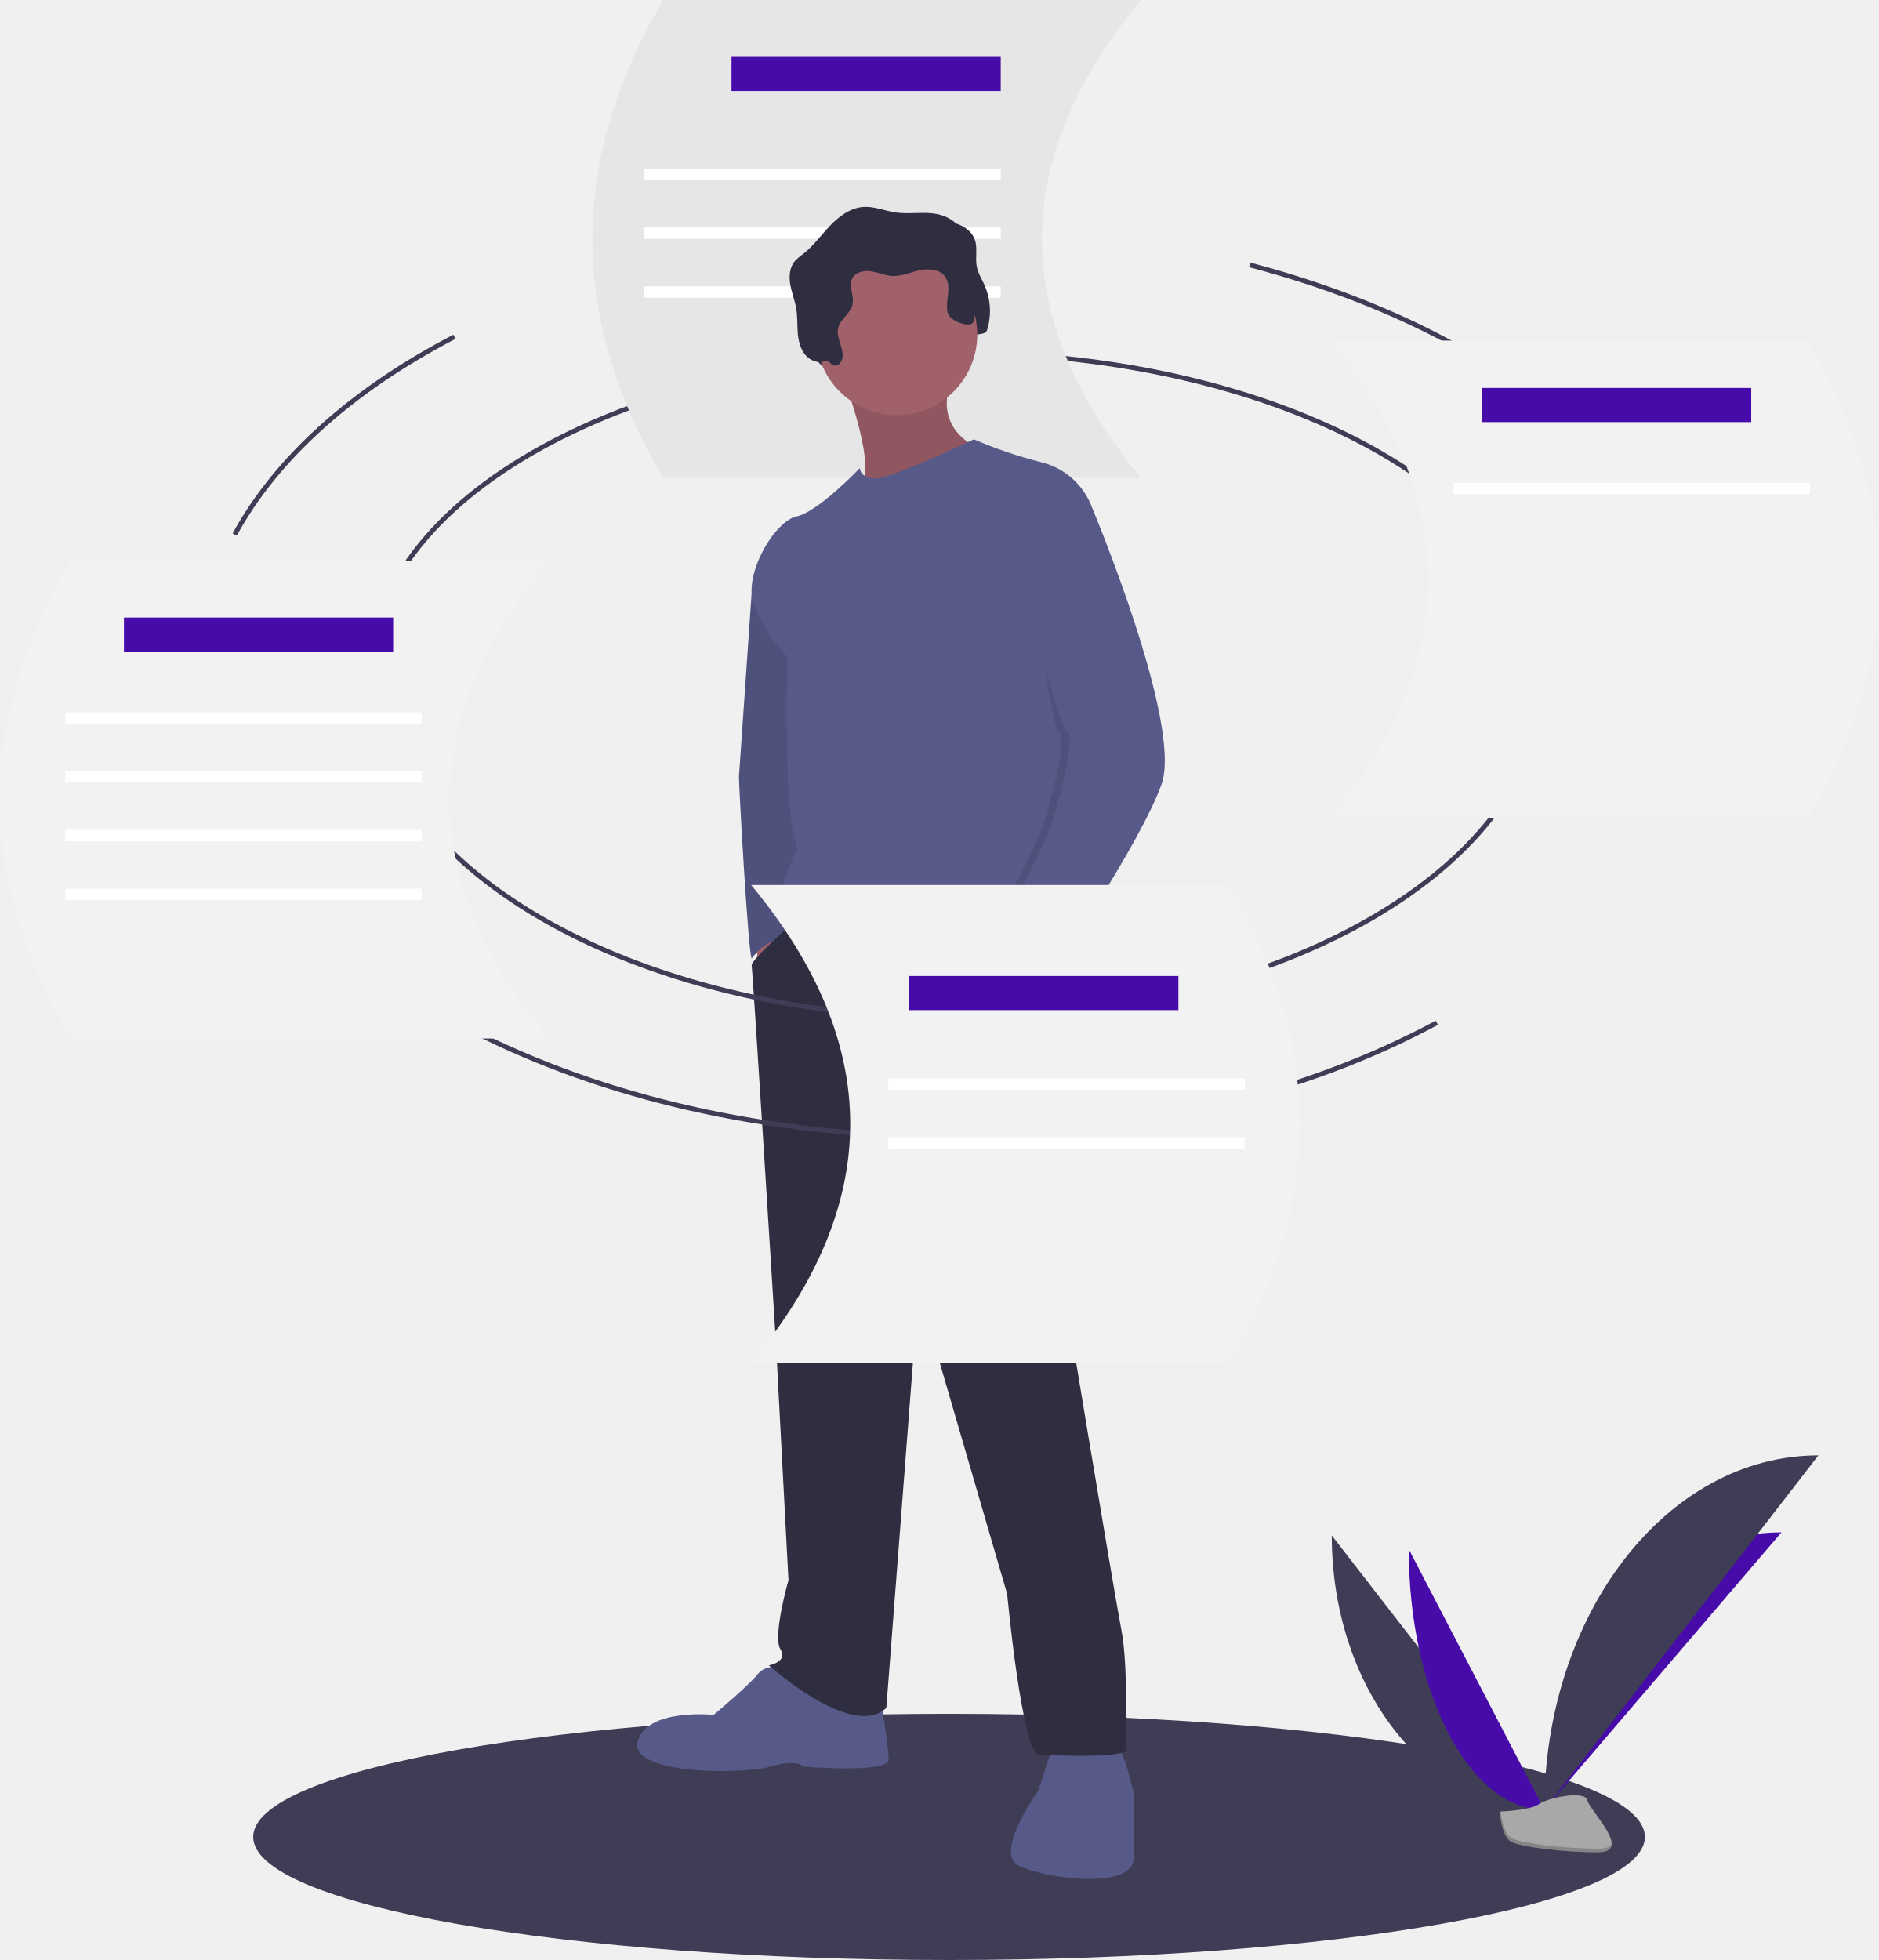
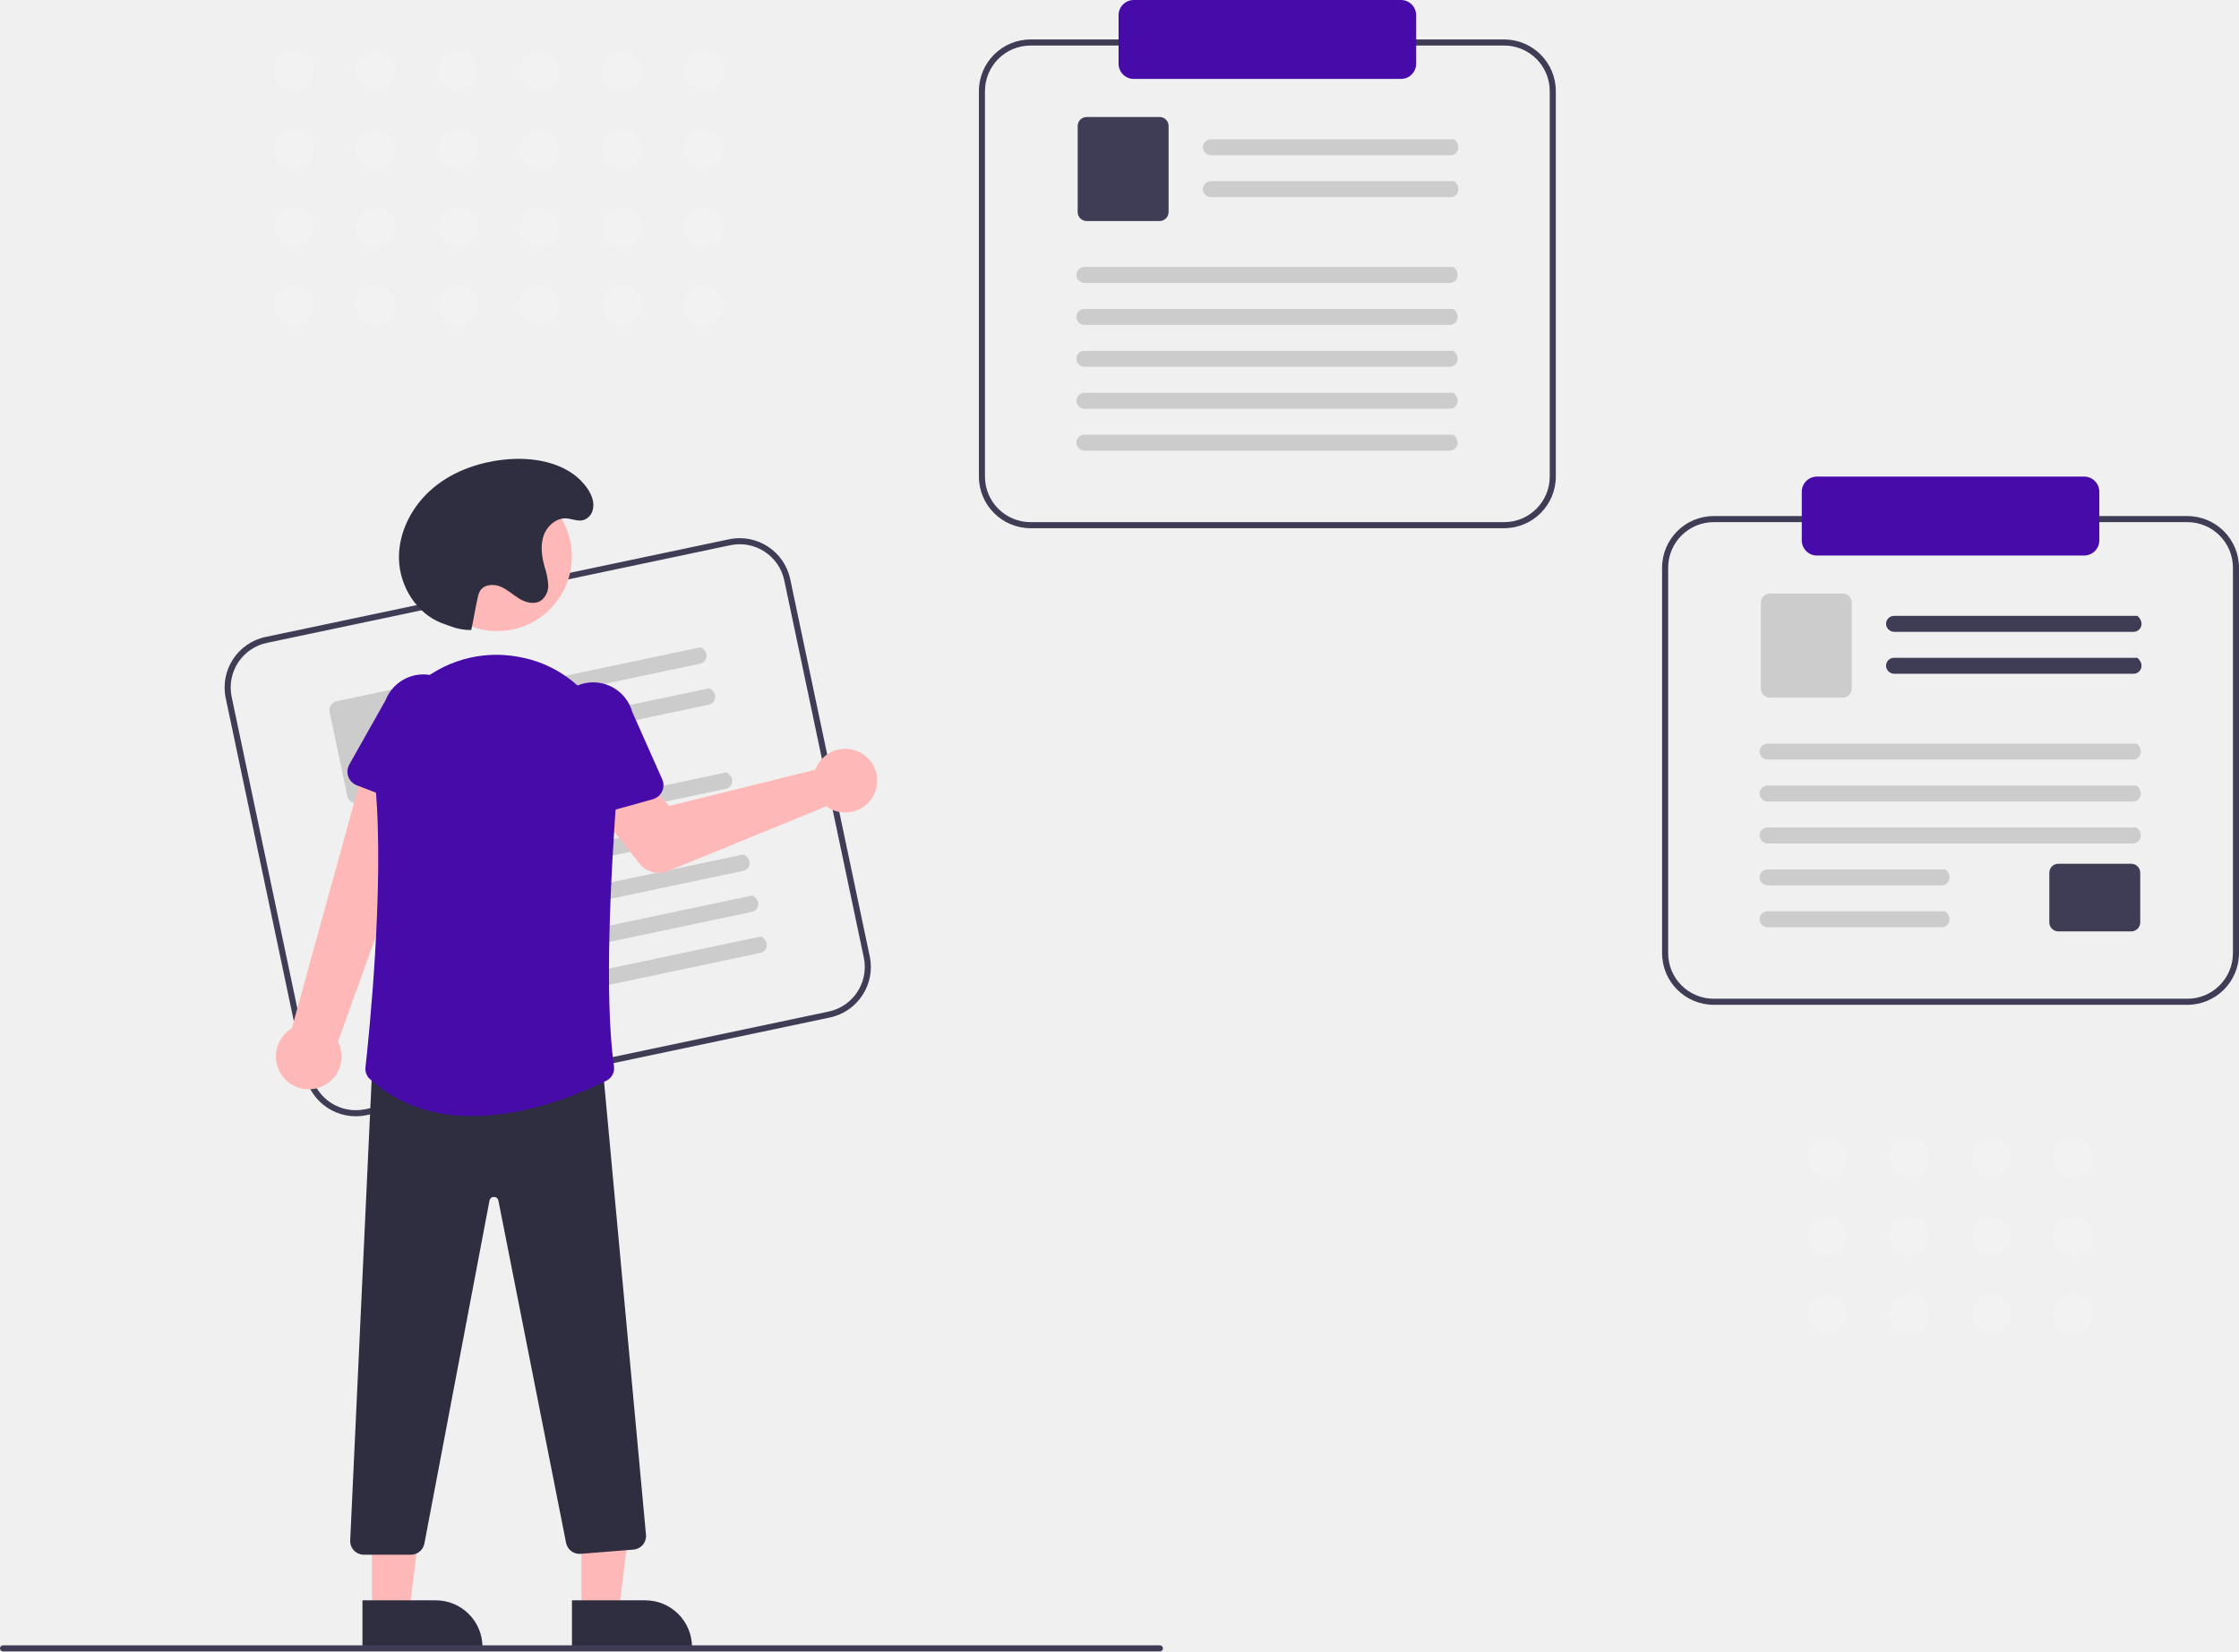
- <svg xmlns="http://www.w3.org/2000/svg" xmlns:xlink="http://www.w3.org/1999/xlink" width="793.58" height="828">
-   <ellipse cx="400.981" cy="776" rx="294" ry="52" fill="#3f3d56" />
-   <path d="M155.964 286.205c0-75.756 111.082-137.168 248.11-137.168s248.11 61.412 248.11 137.168" fill="none" stroke="#3f3d56" stroke-miterlimit="10" stroke-width="2" />
-   <path d="M482.087 201.85h-201.85q-59.885-100.925 0-201.85h201.85q-83.733 100.925 0 201.85z" fill="#e6e6e6" />
-   <path fill="#470ba9" d="M309.072 24.03h113.741v14.418H309.072z" />
-   <path fill="#fff" d="M272.227 71.289h150.587v4.806H272.227zm0 24.83h150.587v4.806H272.227zm0 24.831h150.587v4.806H272.227z" />
-   <path d="M562.677 648.66c0 64.016 40.16 115.817 89.79 115.817" fill="#3f3d56" />
-   <path d="M652.467 764.477c0-64.736 44.817-117.119 100.202-117.119m-157.459 7.105c0 60.808 25.609 110.014 57.257 110.014" fill="#470ba9" />
-   <path d="M652.467 764.477c0-82.718 51.801-149.652 115.818-149.652" fill="#3f3d56" />
-   <path d="M633.578 765.293s12.734-.392 16.571-3.125 19.588-5.996 20.54-1.613 19.137 21.798 4.76 21.914-33.404-2.24-37.234-4.573-4.637-12.603-4.637-12.603z" fill="#a8a8a8" />
-   <path d="M675.706 780.943c-14.377.116-33.405-2.24-37.235-4.572-2.917-1.777-4.08-8.153-4.468-11.094l-.425.016s.806 10.27 4.637 12.603 22.858 4.689 37.234 4.573c4.15-.034 5.584-1.51 5.505-3.697-.577 1.321-2.16 2.146-5.248 2.171z" opacity=".2" />
-   <path d="M357.83 157.682c1.169.536 2.575-.263 3.264-1.35 2.624-4.134-2.207-9.465-1.161-14.248.838-3.833 5.193-6.108 6.084-9.928.865-3.713-1.801-7.897 0-11.257 1.412-2.631 4.939-3.324 7.89-2.863s5.75 1.758 8.732 1.94c3.972.242 7.758-1.506 11.642-2.373s8.622-.527 10.907 2.731c2.934 4.184-.042 10.01.98 15.016.81 3.975 4.138 7.267 4.21 11.324.025 1.442-3.765.28-3.564 1.708s-1.59.171-.158.001a2.837 2.837 0 0 0 2.156-2.563c.17-1.19 2.405-1.586 2.38-2.787-.061-2.815 5.029-.917 5.867-3.606a27.26 27.26 0 0 0-1.114-19.017c-1.142-2.56-2.696-4.985-3.247-7.734-.748-3.733.429-7.74-.805-11.341-1.662-4.854-7.16-7.328-12.267-7.831s-10.294.397-15.37-.344c-4.548-.664-8.95-2.635-13.538-2.35-5.504.343-10.294 3.89-14.109 7.872s-7.052 8.561-11.385 11.972a22.33 22.33 0 0 0-3.65 3.143c-2.207 2.69-2.431 6.52-1.817 9.945s1.95 6.692 2.514 10.125c.53 3.226.366 6.522.594 9.784s.906 6.622 2.87 9.235a8.716 8.716 0 0 0 6.783 3.544c.918.02 1.694-.804 2.62-.59 1.16.27 1.663 1.37 2.692 1.842z" fill="#2f2e41" />
-   <path fill="#a0616a" d="m318.546 394.707 3.404 20.912 6.809-9.241-3.891-14.103-6.322 2.432z" />
-   <use xlink:href="#a" fill="#575a89" />
-   <use xlink:href="#a" opacity=".1" />
-   <use xlink:href="#b" fill="#a0616a" />
-   <use xlink:href="#b" opacity=".1" />
-   <path d="M330.704 704.496s-6.808-1.945-10.699 2.918-18.48 17.022-18.48 17.022-28.207-2.918-32.098 11.185 44.256 14.104 55.928 10.7 14.103 0 14.103 0 35.988 2.918 35.988-2.918-3.404-25.776-3.404-25.776zM444.99 737.08l-6.321 19.453s-18.967 26.262-8.268 31.612 48.633 10.699 48.633-3.405v-26.748s-3.89-18.966-7.782-20.912-26.261 0-26.261 0z" fill="#575a89" />
-   <path d="M337.591 387.59s-20.504 17.816-20.018 20.247 10.213 158.543 10.213 158.543l5.35 101.156s-6.809 23.83-3.404 29.18-4.864 6.808-4.864 6.808 35.016 31.611 49.606 17.994L388.09 544.98l37.447 128.39s6.322 68.086 13.617 68.086 36.96 1.46 36.474-2.431 1.46-33.557-1.945-51.065-26.261-156.11-26.261-156.11-1.966-118.822 3.15-129.929-2.664-22.778-2.664-22.778l-34.043-13.13-40.851 4.863z" fill="#2f2e41" />
-   <circle cx="378.851" cy="141.331" r="34.043" fill="#a0616a" />
-   <path d="M461.526 214.766a30.537 30.537 0 0 0-21.398-19.453 188.628 188.628 0 0 1-28.694-9.727s-34.529 16.535-41.337 16.535-6.809-4.376-6.809-4.376-17.508 18.48-26.748 20.425-22.857 24.803-17.994 37.447a70.568 70.568 0 0 0 14.103 21.885s-1.945 68.086 4.377 80.73c0 0-15.562 29.666-.972 31.611s70.517-4.863 80.244 1.946 27.72-1.46 30.152 7.78 7.781 11.186 7.781 11.186 8.268-13.13 3.404-20.912 3.891-175.077 3.891-175.077z" fill="#575a89" />
-   <path d="m425.538 397.625-7.781 4.863s8.267 28.693 11.671 29.666 11.418-24.535 11.418-24.535z" fill="#a0616a" />
-   <path d="M351.994 154.277c1.169.536 2.575-.263 3.264-1.348 2.624-4.135-2.207-9.466-1.16-14.25.837-3.832 5.192-6.107 6.083-9.928.865-3.712-1.801-7.897 0-11.256 1.413-2.632 4.939-3.324 7.89-2.863s5.75 1.758 8.732 1.94c3.972.242 7.758-1.507 11.642-2.373s8.622-.527 10.907 2.731c2.934 4.183-.042 10.009.98 15.015.81 3.976 10.053 6.766 10.89 4.078a27.26 27.26 0 0 0-1.113-19.017c-1.142-2.561-2.696-4.985-3.247-7.734-.748-3.733.429-7.74-.804-11.342-1.662-4.853-7.162-7.328-12.267-7.83s-10.295.397-15.371-.344c-4.548-.664-8.95-2.635-13.538-2.35-5.504.343-10.293 3.89-14.109 7.871s-7.052 8.562-11.385 11.973a22.33 22.33 0 0 0-3.65 3.143c-2.207 2.69-2.431 6.52-1.817 9.945s1.95 6.691 2.514 10.124c.53 3.227.366 6.523.595 9.784s.905 6.622 2.87 9.236a8.716 8.716 0 0 0 6.782 3.543c.918.022 1.694-.804 2.62-.588 1.16.269 1.663 1.369 2.692 1.84z" fill="#2f2e41" />
-   <path d="m442.316 223.277 15.806-8.511s38.42 91.43 29.18 116.718-44.743 77.326-44.743 77.326-28.207-5.836-25.289-11.672 21.885-43.283 23.344-48.146 11.185-36.474 6.808-39.879-12.887-82.432-12.887-82.432z" opacity=".1" />
-   <path d="m442.073 209.416 19.453 5.35s38.42 91.43 29.18 116.718-44.743 77.326-44.743 77.326-28.206-5.836-25.289-11.672 21.885-43.283 23.344-48.146 11.186-36.474 6.809-39.879-25.29-87.538-25.29-87.538z" fill="#575a89" />
-   <path d="M652.184 286.205c0 79.425-111.083 143.812-248.11 143.812s-248.11-64.387-248.11-143.812m451.089 145.853c-55.459 29.91-127.822 48.01-206.981 48.01-75.897 0-145.547-16.638-200.04-44.373m327.946-323.789c105.544 27.74 180.712 88.761 187.702 160.63M99.163 225.823c17.784-32.686 50.271-61.45 92.837-83.549" fill="none" stroke="#3f3d56" stroke-miterlimit="10" stroke-width="2" />
-   <path d="M317.358 575.707h201.85q59.885-100.926 0-201.85h-201.85q83.733 100.924 0 201.85z" fill="#f2f2f2" />
-   <path fill="#470ba9" d="M384.146 412.304h113.741v14.418H384.146z" />
-   <path fill="#fff" d="M375.335 455.558h150.587v4.806H375.335zm0 24.83h150.587v4.806H375.335z" />
-   <path d="M231.793 438.7H29.943q-59.885-100.926 0-201.851h201.85q-83.733 100.925 0 201.85z" fill="#f2f2f2" />
-   <path fill="#470ba9" d="M52.37 260.879h113.741v14.418H52.37z" />
-   <path fill="#fff" d="M27.539 300.928h150.587v4.806H27.539zm0 24.831h150.587v4.806H27.539zm0 24.831h150.587v4.806H27.539zm0 24.831h150.587v4.806H27.539z" />
-   <path d="M561.787 345.72h201.85q59.885-100.925 0-201.85h-201.85q83.732 100.925 0 201.85z" fill="#f2f2f2" />
-   <path fill="#470ba9" d="M626.172 163.894h113.741v14.418H626.172z" />
-   <path fill="#fff" d="M614.157 203.944h150.587v4.806H614.157z" />
-   <defs>
-     <path id="a" d="m322.923 236.65-5.36 14.127-5.34 77.303c0 5.35 3.891 73.922 5.35 76.84 0 0 6.323-9.24 14.59-7.782s4.863-24.316 4.863-24.316l7.782-63.709-1.46-32.097z" />
-     <path id="b" d="M355.993 158.838s16.049 40.852 6.809 48.633 51.55-13.13 51.55-13.13l-1.459-5.35s-19.94-7.782-10.213-30.153-46.687 0-46.687 0z" />
-   </defs>
+ <svg xmlns="http://www.w3.org/2000/svg" data-name="Layer 1" width="737.39" height="544" viewBox="0 0 737.39 544">
+   <path d="M504.621,513.182,351.975,545.357a17.019,17.019,0,0,1-20.141-13.128L305.641,407.959a17.019,17.019,0,0,1,13.128-20.141l152.646-32.175A17.019,17.019,0,0,1,491.555,368.772l26.194,124.269A17.019,17.019,0,0,1,504.621,513.182Zm-185.44-123.406a15.017,15.017,0,0,0-11.584,17.771L333.791,531.816a15.017,15.017,0,0,0,17.771,11.584l152.646-32.175a15.017,15.017,0,0,0,11.584-17.771L489.598,369.184a15.017,15.017,0,0,0-17.771-11.584Z" transform="translate(-231.3051 -178)" fill="#3f3d56" />
+   <path id="ea648e8d-1b31-4ae2-9566-f54bfd0d94c9-1247" data-name="Path 411" d="M461.93,396.618,384.892,412.857a2.731,2.731,0,0,1-3.229-1.863,2.631,2.631,0,0,1,1.999-3.254L462.082,391.21c3.062,1.726,2.094,4.935-.152,5.409Z" transform="translate(-231.3051 -178)" fill="#ccc" />
+   <path id="b4f9d9e0-1a47-44a2-8a19-0d88a6e9c18f-1248" data-name="Path 412" d="M464.779,410.131l-77.038,16.238a2.731,2.731,0,0,1-3.229-1.863,2.631,2.631,0,0,1,1.999-3.254L464.93,404.723c3.062,1.726,2.094,4.935-.152,5.409Z" transform="translate(-231.3051 -178)" fill="#ccc" />
+   <path id="e168965a-63e1-4676-8cbb-3e09d33a4a3f-1249" data-name="Path 413" d="M372.708,437.574l-23.511,4.956a2.962,2.962,0,0,1-3.506-2.285l-5.848-27.745a2.962,2.962,0,0,1,2.285-3.506l23.511-4.956a2.963,2.963,0,0,1,3.506,2.285l5.848,27.745a2.962,2.962,0,0,1-2.285,3.506Z" transform="translate(-231.3051 -178)" fill="#ccc" />
+   <path id="af0ff97e-1a3a-4f6f-a511-2c807a938985-1250" data-name="Path 414" d="M470.387,437.847,352.812,462.629a2.731,2.731,0,0,1-3.229-1.863,2.631,2.631,0,0,1,1.999-3.254l118.958-25.074c3.062,1.726,2.094,4.935-.152,5.409Z" transform="translate(-231.3051 -178)" fill="#ccc" />
+   <path id="e60f2d91-ad3b-421b-94cb-3aa0f5092f21-1251" data-name="Path 415" d="M473.236,451.364,355.661,476.146a2.731,2.731,0,0,1-3.229-1.863,2.631,2.631,0,0,1,1.999-3.254l118.958-25.074c3.062,1.726,2.094,4.935-.152,5.409Z" transform="translate(-231.3051 -178)" fill="#ccc" />
+   <path id="a5554f8b-57e8-4c3b-815c-c76cc46b61b5-1252" data-name="Path 416" d="M476.083,464.872,358.508,489.655a2.731,2.731,0,0,1-3.229-1.863,2.631,2.631,0,0,1,1.999-3.254l118.958-25.074c3.062,1.726,2.094,4.935-.152,5.409Z" transform="translate(-231.3051 -178)" fill="#ccc" />
+   <path id="eee68bf7-fbe9-4bfc-85ae-b0141fb14f45-1253" data-name="Path 417" d="M478.932,478.388,361.357,503.171a2.731,2.731,0,0,1-3.229-1.863,2.631,2.631,0,0,1,1.999-3.254l118.958-25.074c3.062,1.726,2.094,4.935-.152,5.409Z" transform="translate(-231.3051 -178)" fill="#ccc" />
+   <path id="b9a7afa1-162f-46e2-88e2-f572ab59fc71-1254" data-name="Path 418" d="M481.779,491.897,364.205,516.68a2.731,2.731,0,0,1-3.229-1.863,2.631,2.631,0,0,1,1.999-3.254l118.958-25.074c3.062,1.726,2.094,4.935-.152,5.409Z" transform="translate(-231.3051 -178)" fill="#ccc" />
+   <path d="M500.534,430.03a10.527,10.527,0,0,0-.683,1.51l-48.133,11.944-8.373-8.663-14.725,10.928,13.333,16.776a8,8,0,0,0,9.289,2.428l52.229-21.342a10.497,10.497,0,1,0-2.936-13.582Z" transform="translate(-231.3051 -178)" fill="#ffb8b8" />
+   <path d="M336.237,536.323a10.743,10.743,0,0,0,6.378-15.188l33.124-92.067-23.004-4.077-25.327,91.781a10.801,10.801,0,0,0,8.828,19.551Z" transform="translate(-231.3051 -178)" fill="#ffb8b8" />
+   <path d="M371.533,445.411l-22.713-8.717a4.817,4.817,0,0,1-2.47-6.863l11.915-21.126a13.377,13.377,0,0,1,24.95,9.66l-5.256,23.598a4.817,4.817,0,0,1-6.427,3.448Z" transform="translate(-231.3051 -178)" fill="#470ba9" />
+   <polygon points="191.493 531.175 203.752 531.175 209.585 483.887 191.491 483.888 191.493 531.175" fill="#ffb8b8" />
+   <path d="M419.671,705.173l24.144-.001h.001A15.386,15.386,0,0,1,459.202,720.558v.5l-39.531.001Z" transform="translate(-231.3051 -178)" fill="#2f2e41" />
+   <polygon points="122.493 531.175 134.752 531.175 140.585 483.887 122.491 483.888 122.493 531.175" fill="#ffb8b8" />
+   <path d="M350.671,705.173l24.144-.001h.001A15.386,15.386,0,0,1,390.202,720.558v.5l-39.531.001Z" transform="translate(-231.3051 -178)" fill="#2f2e41" />
+   <path d="M366.65,690.142H351.136a4.5,4.5,0,0,1-4.495-4.714l7.369-158.332.464-.013,74.919-1.953,14.66,158.423a4.5,4.5,0,0,1-4.121,4.911l-17.426,1.394a4.502,4.502,0,0,1-4.767-3.582L395.45,573.5a1.454,1.454,0,0,0-1.469-1.199h-.006a1.454,1.454,0,0,0-1.466,1.211l-21.443,113A4.51,4.51,0,0,1,366.65,690.142Z" transform="translate(-231.3051 -178)" fill="#2f2e41" />
+   <circle cx="163.765" cy="183.324" r="24.561" fill="#ffb8b8" />
+   <path d="M386.834,545.651c-11.706,0-23.73-3.077-33.698-12.175a4.552,4.552,0,0,1-1.469-3.85c1.067-9.586,6.242-59.081,3.328-92.144a40.02,40.02,0,0,1,12.956-33.305,39.598,39.598,0,0,1,33.962-9.834h0c.306.055.612.112.918.171,19.664,3.806,33.326,22.004,31.78,42.331-2.256,29.66-4.278,69.779-1.103,92.468a4.493,4.493,0,0,1-2.415,4.637C423.868,537.601,405.767,545.651,386.834,545.651Z" transform="translate(-231.3051 -178)" fill="#470ba9" />
+   <path d="M418.884,447.178a4.812,4.812,0,0,1-2.109-3.411l-2.992-23.99a13.377,13.377,0,0,1,25.754-7.248l9.856,22.161a4.817,4.817,0,0,1-3.11,6.598l-23.437,6.522A4.811,4.811,0,0,1,418.884,447.178Z" transform="translate(-231.3051 -178)" fill="#470ba9" />
+   <path d="M386.496,385.538a17.598,17.598,0,0,1-6.797-1.23c-.951-.367-1.939-.668-2.889-1.035-8.387-3.24-13.911-12.172-14.109-21.16s4.457-17.713,11.369-23.462,15.865-8.701,24.83-9.384c9.657-.735,20.53,1.714,25.926,9.756,1.436,2.141,2.441,4.738,1.59,7.322a4.686,4.686,0,0,1-1.32,2.028c-2.41,2.144-4.812.532-7.269.389-3.377-.196-6.409,2.537-7.499,5.739s-.61,6.727.27,9.992a24.962,24.962,0,0,1,1.258,6.076,6.108,6.108,0,0,1-2.531,5.379c-2.11,1.275-4.881.537-6.992-.736s-3.935-3.044-6.216-3.981-5.344-.729-6.671,1.348a7.379,7.379,0,0,0-.843,2.435c-1.19,5.421-.916,5.102-2.106,10.523Z" transform="translate(-231.3051 -178)" fill="#2f2e41" />
+   <path d="M726.695,352h-156a17.019,17.019,0,0,1-17-17V208a17.019,17.019,0,0,1,17-17h156a17.019,17.019,0,0,1,17,17V335A17.019,17.019,0,0,1,726.695,352Zm-156-159a15.017,15.017,0,0,0-15,15V335a15.017,15.017,0,0,0,15,15h156a15.017,15.017,0,0,0,15-15V208a15.017,15.017,0,0,0-15-15Z" transform="translate(-231.3051 -178)" fill="#3f3d56" />
+   <path id="eb40ba0f-f2ca-41e6-ba2e-bd824fb45cdc-1255" data-name="Path 411" d="M708.963,229.138H630.232a2.731,2.731,0,0,1-2.776-2.489,2.631,2.631,0,0,1,2.627-2.772h80.143c2.64,2.32,1.031,5.261-1.264,5.261Z" transform="translate(-231.3051 -178)" fill="#ccc" />
+   <path id="ea390b26-798a-41d7-8695-eb41cfeb13d4-1256" data-name="Path 412" d="M708.963,242.948H630.232a2.731,2.731,0,0,1-2.776-2.489,2.631,2.631,0,0,1,2.627-2.772h80.143c2.64,2.32,1.031,5.261-1.264,5.261Z" transform="translate(-231.3051 -178)" fill="#ccc" />
+   <path id="f9b4f79e-9356-48bc-89d8-91f80de67df3-1257" data-name="Path 413" d="M613.212,250.811h-24.028a2.962,2.962,0,0,1-2.959-2.959V219.497a2.962,2.962,0,0,1,2.959-2.959h24.028a2.963,2.963,0,0,1,2.959,2.959v28.355a2.962,2.962,0,0,1-2.959,2.959Z" transform="translate(-231.3051 -178)" fill="#3f3d56" />
+   <path id="f3294a48-db04-45e1-afc8-dab6eb28e529-1258" data-name="Path 414" d="M708.734,271.224H588.576a2.731,2.731,0,0,1-2.776-2.489,2.631,2.631,0,0,1,2.627-2.772H709.999c2.64,2.32,1.031,5.261-1.264,5.261Z" transform="translate(-231.3051 -178)" fill="#ccc" />
+   <path id="bb6dba8b-bb0a-4f92-a6ea-c6252f741607-1259" data-name="Path 415" d="M708.734,285.038H588.576a2.731,2.731,0,0,1-2.776-2.489,2.631,2.631,0,0,1,2.627-2.772H709.999c2.64,2.32,1.031,5.261-1.264,5.261Z" transform="translate(-231.3051 -178)" fill="#ccc" />
+   <path id="b1d451cb-91ad-40cf-876e-6a74c98e5c4f-1260" data-name="Path 416" d="M708.734,298.843H588.576a2.731,2.731,0,0,1-2.776-2.489,2.631,2.631,0,0,1,2.627-2.772H709.999c2.64,2.32,1.031,5.261-1.264,5.261Z" transform="translate(-231.3051 -178)" fill="#ccc" />
+   <path id="bcef27e7-bcca-4cc4-a6d4-200e9e04132c-1261" data-name="Path 417" d="M708.734,312.656H588.576a2.731,2.731,0,0,1-2.776-2.489,2.631,2.631,0,0,1,2.627-2.772H709.999c2.64,2.32,1.031,5.261-1.264,5.261Z" transform="translate(-231.3051 -178)" fill="#ccc" />
+   <path id="ed29f808-f3a3-4ac8-bd45-563f73aa9d8b-1262" data-name="Path 418" d="M708.734,326.462H588.576a2.731,2.731,0,0,1-2.776-2.489,2.631,2.631,0,0,1,2.627-2.772H709.999c2.64,2.32,1.031,5.261-1.264,5.261Z" transform="translate(-231.3051 -178)" fill="#ccc" />
+   <path d="M692.695,178a5.006,5.006,0,0,1,5,5v16a5.006,5.006,0,0,1-5,5h-88a5.006,5.006,0,0,1-5-5V183a5.006,5.006,0,0,1,5-5" transform="translate(-231.3051 -178)" fill="#470ba9" />
+   <path d="M951.695,509h-156a17.019,17.019,0,0,1-17-17V365a17.019,17.019,0,0,1,17-17h156a17.019,17.019,0,0,1,17,17V492A17.019,17.019,0,0,1,951.695,509Zm-156-159a15.017,15.017,0,0,0-15,15V492a15.017,15.017,0,0,0,15,15h156a15.017,15.017,0,0,0,15-15V365a15.017,15.017,0,0,0-15-15Z" transform="translate(-231.3051 -178)" fill="#3f3d56" />
+   <path id="ab56b95a-ad0a-4db6-b885-1de339e59248-1263" data-name="Path 411" d="M933.963,386.138H855.232a2.731,2.731,0,0,1-2.776-2.489,2.631,2.631,0,0,1,2.627-2.772h80.143c2.64,2.32,1.031,5.261-1.264,5.261Z" transform="translate(-231.3051 -178)" fill="#3f3d56" />
+   <path id="a65ba0e0-92d5-467b-b937-6962ba88422c-1264" data-name="Path 412" d="M933.963,399.948H855.232a2.731,2.731,0,0,1-2.776-2.489,2.631,2.631,0,0,1,2.627-2.772h80.143c2.64,2.32,1.031,5.261-1.264,5.261Z" transform="translate(-231.3051 -178)" fill="#3f3d56" />
+   <path id="fb801fe4-3edc-4e65-9957-dec023933e0a-1265" data-name="Path 413" d="M838.212,407.811h-24.028a2.962,2.962,0,0,1-2.959-2.959V376.497a2.962,2.962,0,0,1,2.959-2.959h24.028a2.963,2.963,0,0,1,2.959,2.959v28.355a2.962,2.962,0,0,1-2.959,2.959Z" transform="translate(-231.3051 -178)" fill="#ccc" />
+   <path id="faab0864-6611-44c5-86ab-6dd51d336b1d-1266" data-name="Path 413" d="M933.212,484.811h-24.028a2.962,2.962,0,0,1-2.959-2.959V465.497a2.962,2.962,0,0,1,2.959-2.959h24.028a2.963,2.963,0,0,1,2.959,2.959v16.355a2.962,2.962,0,0,1-2.959,2.959Z" transform="translate(-231.3051 -178)" fill="#3f3d56" />
+   <path id="ada3facf-2b93-40cb-83c6-b6d8dc380c35-1267" data-name="Path 414" d="M933.734,428.224H813.576a2.731,2.731,0,0,1-2.776-2.489,2.631,2.631,0,0,1,2.627-2.772H934.999c2.64,2.32,1.031,5.261-1.264,5.261Z" transform="translate(-231.3051 -178)" fill="#ccc" />
+   <path id="a50891a7-c495-4965-ab40-a1f907e5cce2-1268" data-name="Path 415" d="M933.734,442.038H813.576a2.731,2.731,0,0,1-2.776-2.489,2.631,2.631,0,0,1,2.627-2.772H934.999c2.64,2.32,1.031,5.261-1.264,5.261Z" transform="translate(-231.3051 -178)" fill="#ccc" />
+   <path id="f645be9d-0c31-4d92-bfb2-feede413f090-1269" data-name="Path 416" d="M933.734,455.843H813.576a2.731,2.731,0,0,1-2.776-2.489,2.631,2.631,0,0,1,2.627-2.772H934.999c2.64,2.32,1.031,5.261-1.264,5.261Z" transform="translate(-231.3051 -178)" fill="#ccc" />
+   <path id="f96ba49d-c571-4857-91da-e214cd5ba82f-1270" data-name="Path 417" d="M870.734,469.656H813.576a2.731,2.731,0,0,1-2.776-2.489,2.631,2.631,0,0,1,2.627-2.772h58.571c2.64,2.32,1.031,5.261-1.264,5.261Z" transform="translate(-231.3051 -178)" fill="#ccc" />
+   <path id="a7214c6f-9d52-425a-b9ef-635698aec079-1271" data-name="Path 418" d="M870.734,483.462H813.576a2.731,2.731,0,0,1-2.776-2.489,2.631,2.631,0,0,1,2.627-2.772h58.571c2.64,2.32,1.031,5.261-1.264,5.261Z" transform="translate(-231.3051 -178)" fill="#ccc" />
+   <path d="M917.695,361h-88a5.006,5.006,0,0,1-5-5V340a5.006,5.006,0,0,1,5-5h88a5.006,5.006,0,0,1,5,5v16A5.006,5.006,0,0,1,917.695,361Z" transform="translate(-231.3051 -178)" fill="#470ba9" />
+   <path d="M613.305,722h-381a1,1,0,0,1,0-2h381a1,1,0,0,1,0,2Z" transform="translate(-231.3051 -178)" fill="#3f3d56" />
+   <circle cx="96.764" cy="23.324" r="6.467" fill="#f2f2f2" />
+   <circle cx="96.764" cy="49.098" r="6.467" fill="#f2f2f2" />
+   <circle cx="96.764" cy="74.871" r="6.467" fill="#f2f2f2" />
+   <circle cx="96.764" cy="100.644" r="6.467" fill="#f2f2f2" />
+   <circle cx="123.764" cy="23.324" r="6.467" fill="#f2f2f2" />
+   <circle cx="123.764" cy="49.098" r="6.467" fill="#f2f2f2" />
+   <circle cx="123.764" cy="74.871" r="6.467" fill="#f2f2f2" />
+   <circle cx="123.764" cy="100.644" r="6.467" fill="#f2f2f2" />
+   <circle cx="150.764" cy="23.324" r="6.467" fill="#f2f2f2" />
+   <circle cx="150.764" cy="49.098" r="6.467" fill="#f2f2f2" />
+   <circle cx="150.764" cy="74.871" r="6.467" fill="#f2f2f2" />
+   <circle cx="150.764" cy="100.644" r="6.467" fill="#f2f2f2" />
+   <circle cx="177.764" cy="23.324" r="6.467" fill="#f2f2f2" />
+   <circle cx="177.764" cy="49.098" r="6.467" fill="#f2f2f2" />
+   <circle cx="177.764" cy="74.871" r="6.467" fill="#f2f2f2" />
+   <circle cx="177.764" cy="100.644" r="6.467" fill="#f2f2f2" />
+   <circle cx="204.764" cy="23.324" r="6.467" fill="#f2f2f2" />
+   <circle cx="204.764" cy="49.098" r="6.467" fill="#f2f2f2" />
+   <circle cx="204.764" cy="74.871" r="6.467" fill="#f2f2f2" />
+   <circle cx="204.764" cy="100.644" r="6.467" fill="#f2f2f2" />
+   <circle cx="231.764" cy="23.324" r="6.467" fill="#f2f2f2" />
+   <circle cx="231.764" cy="49.098" r="6.467" fill="#f2f2f2" />
+   <circle cx="231.764" cy="74.871" r="6.467" fill="#f2f2f2" />
+   <circle cx="231.764" cy="100.644" r="6.467" fill="#f2f2f2" />
+   <circle cx="601.764" cy="381.324" r="6.467" fill="#f2f2f2" />
+   <circle cx="601.764" cy="407.098" r="6.467" fill="#f2f2f2" />
+   <circle cx="601.764" cy="432.871" r="6.467" fill="#f2f2f2" />
+   <circle cx="628.764" cy="381.324" r="6.467" fill="#f2f2f2" />
+   <circle cx="628.764" cy="407.098" r="6.467" fill="#f2f2f2" />
+   <circle cx="628.764" cy="432.871" r="6.467" fill="#f2f2f2" />
+   <circle cx="655.764" cy="381.324" r="6.467" fill="#f2f2f2" />
+   <circle cx="655.764" cy="407.098" r="6.467" fill="#f2f2f2" />
+   <circle cx="655.764" cy="432.871" r="6.467" fill="#f2f2f2" />
+   <circle cx="682.764" cy="381.324" r="6.467" fill="#f2f2f2" />
+   <circle cx="682.764" cy="407.098" r="6.467" fill="#f2f2f2" />
+   <circle cx="682.764" cy="432.871" r="6.467" fill="#f2f2f2" />
</svg>
